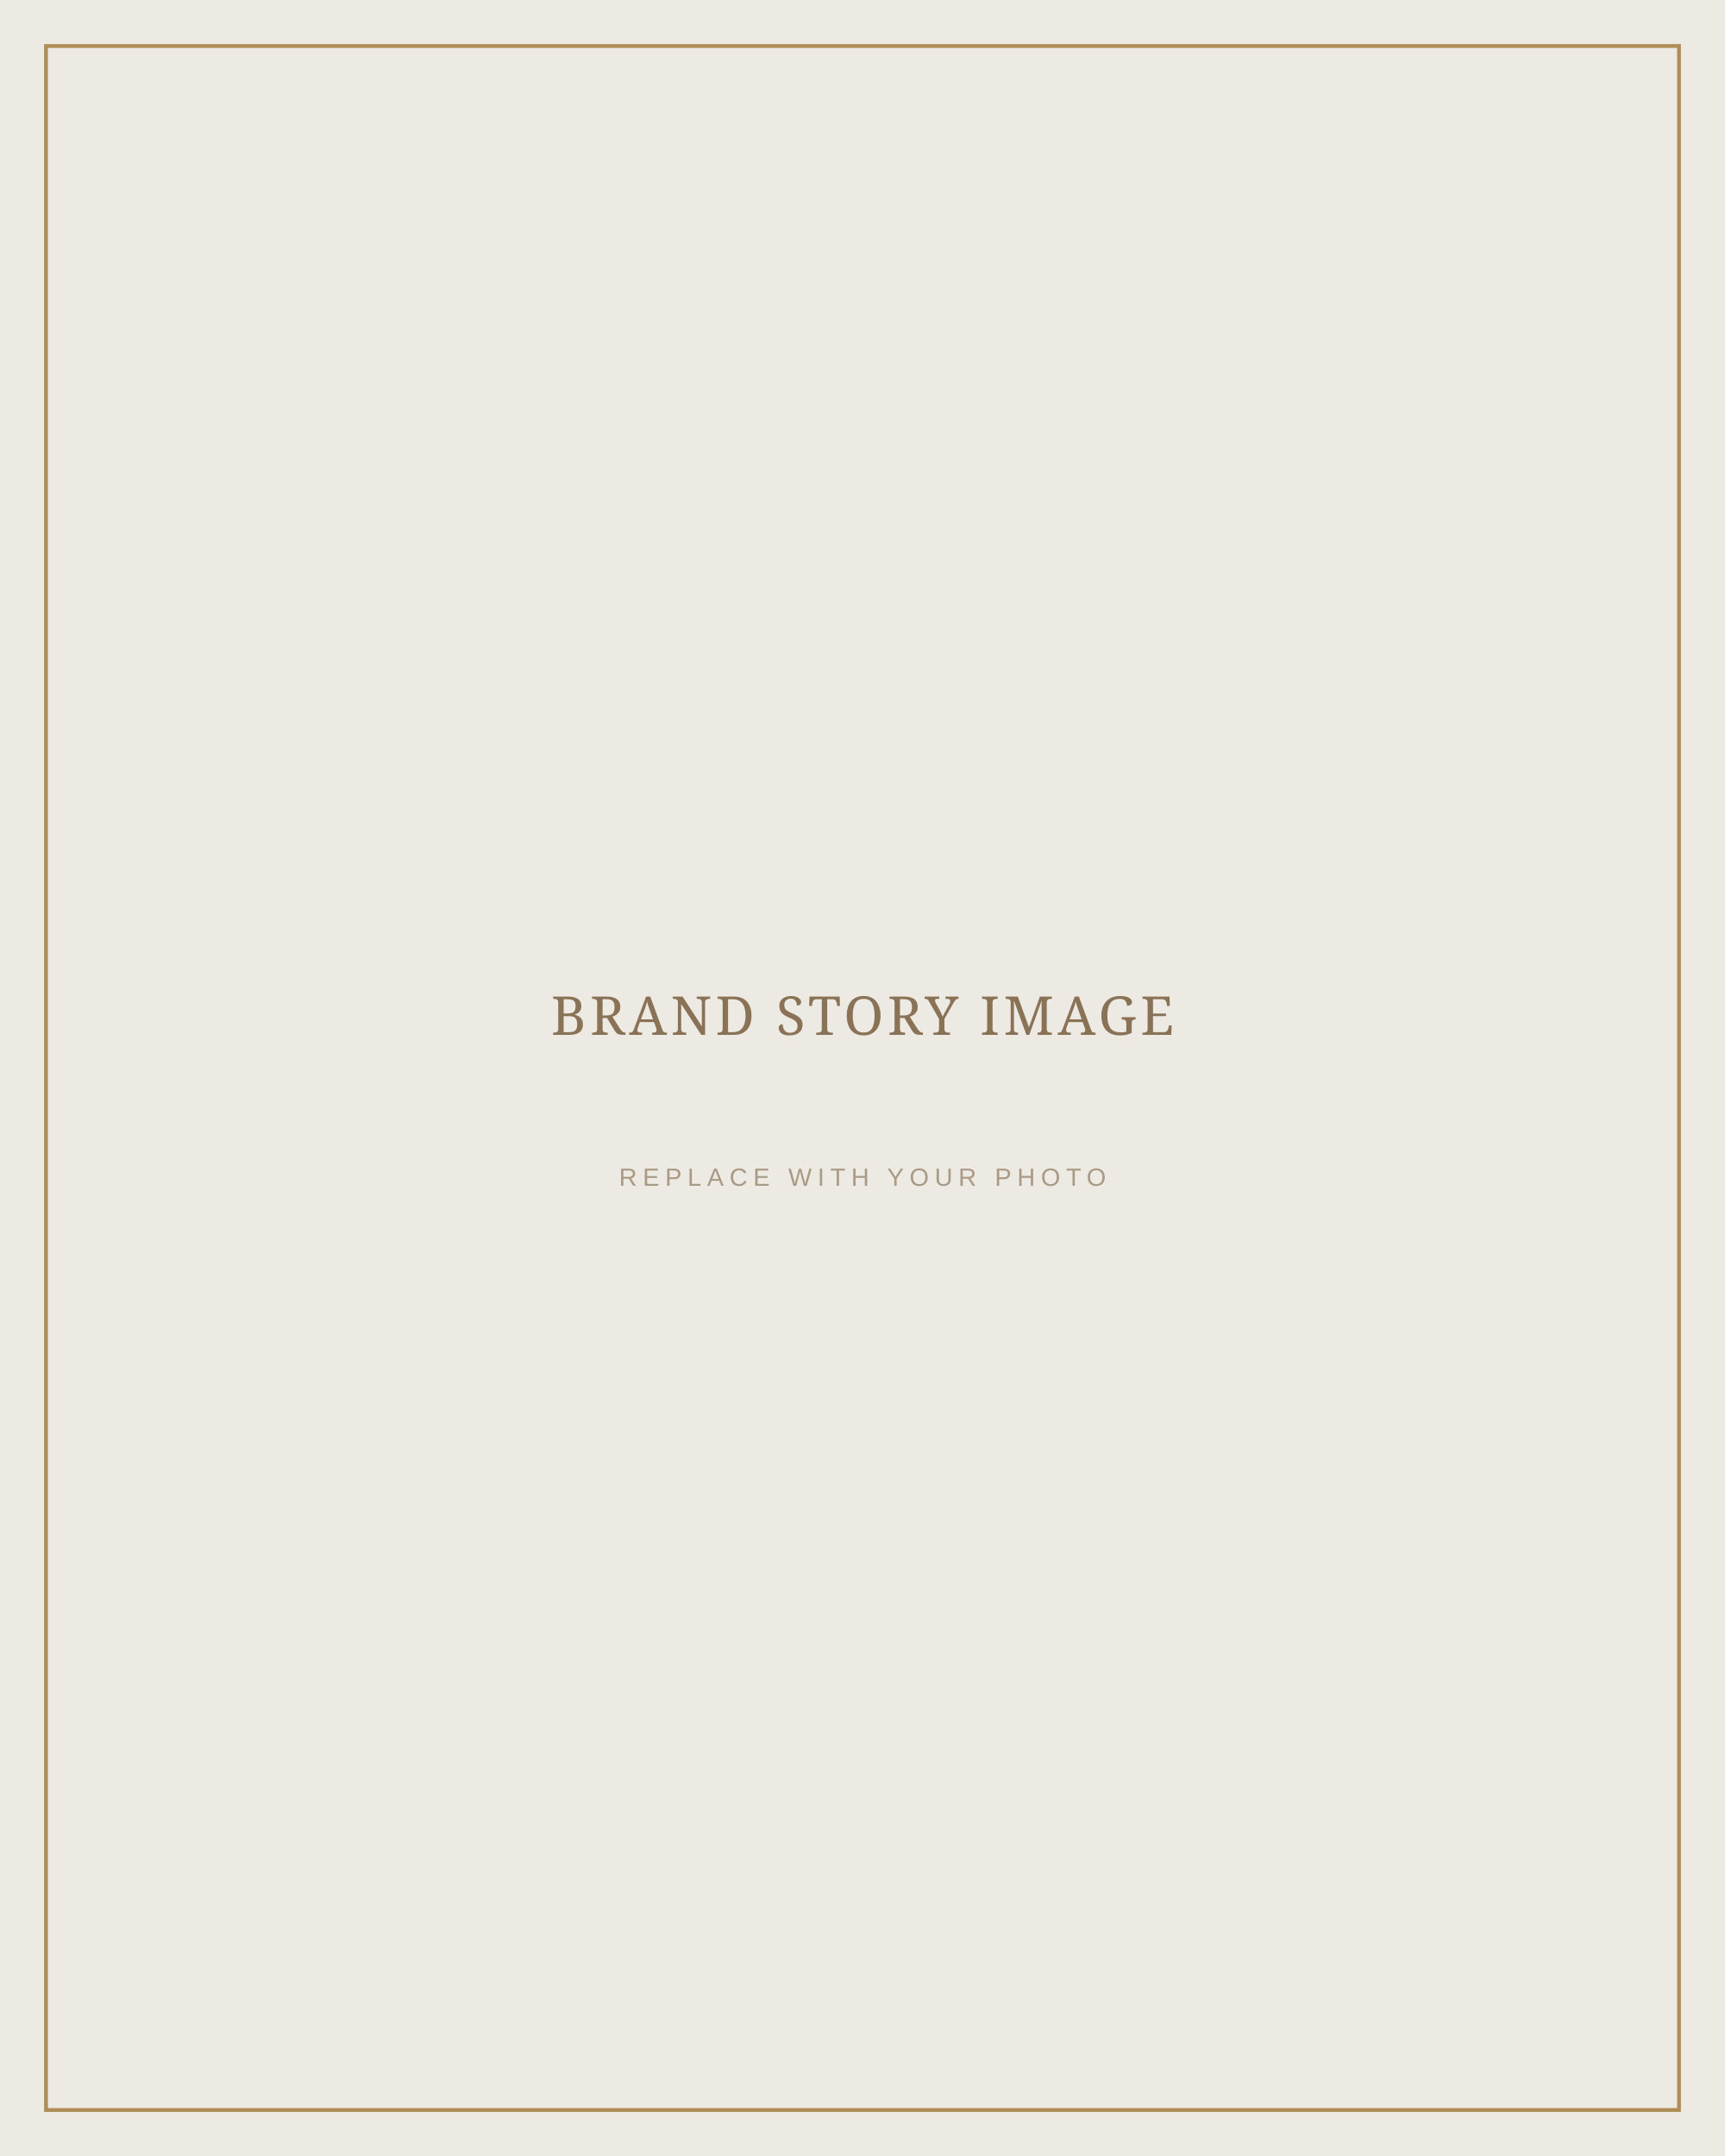
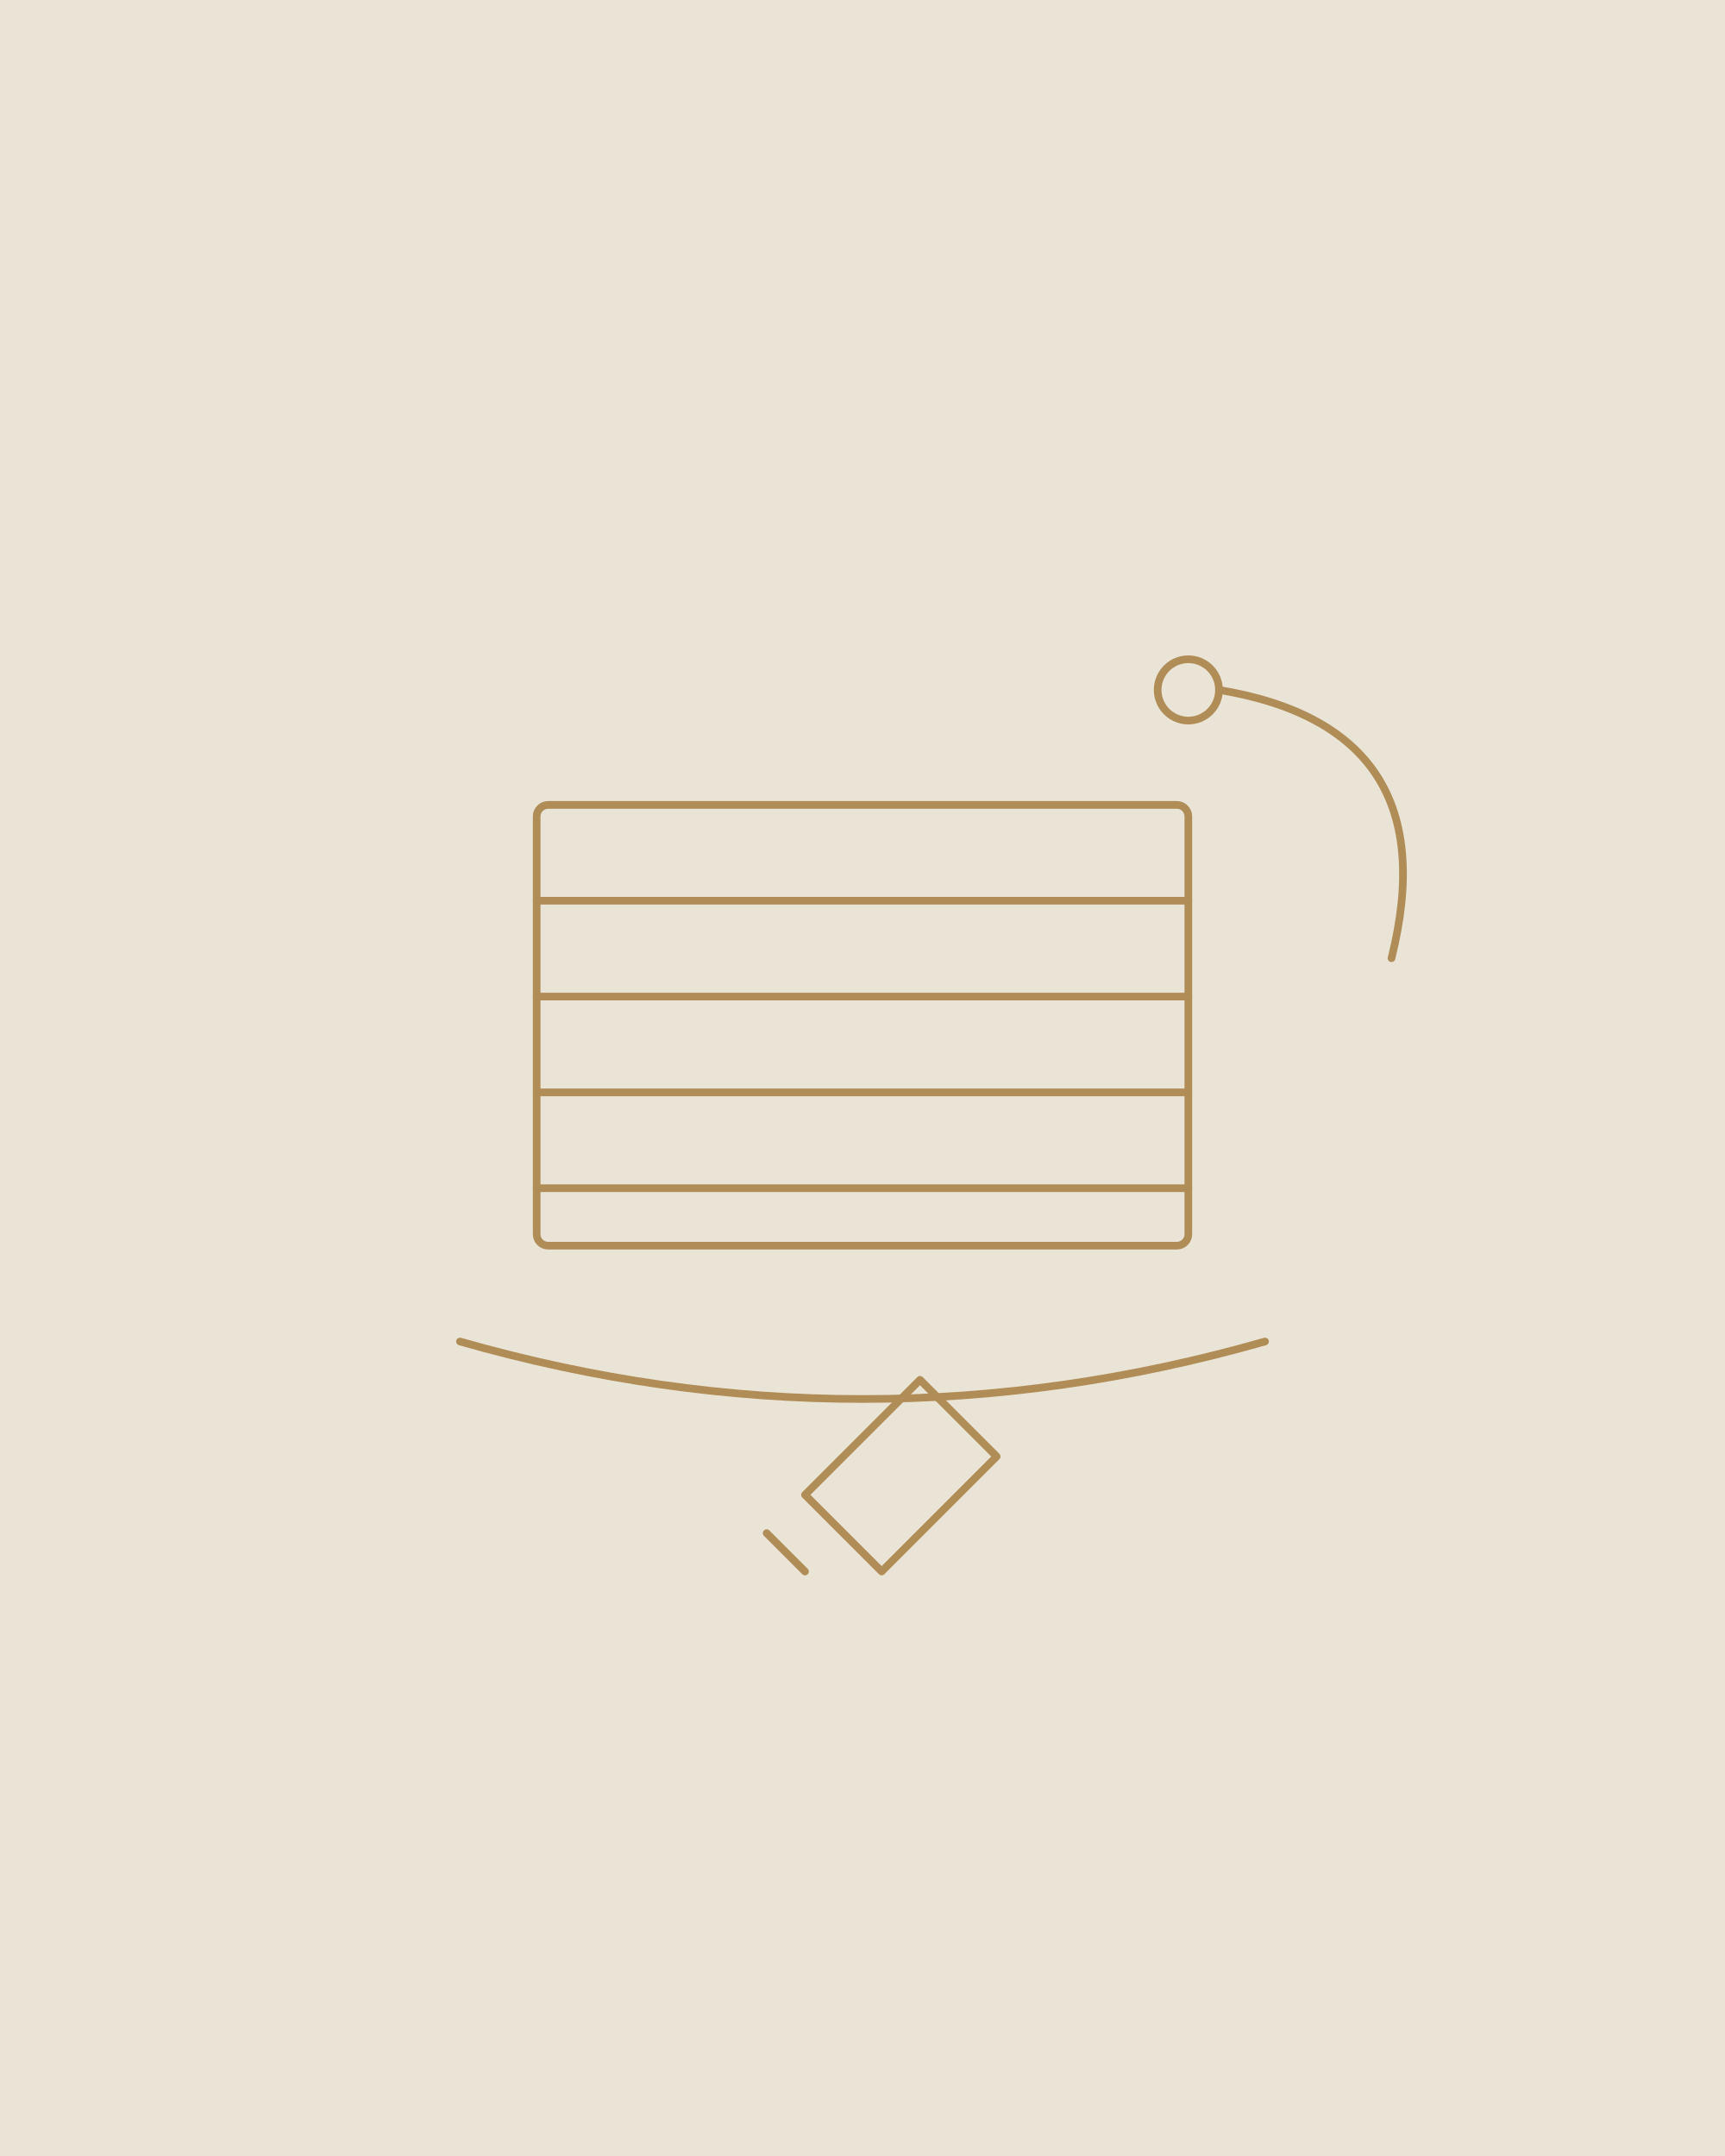
<svg xmlns="http://www.w3.org/2000/svg" viewBox="0 0 900 1125">
-   <rect width="900" height="1125" fill="#EDEAE3" />
-   <rect x="24" y="24" width="852" height="1077" fill="none" stroke="#B08D57" stroke-width="2" />
-   <text x="50%" y="48%" text-anchor="middle" font-family="Georgia, serif" font-size="28" fill="#8a7256" letter-spacing="2">BRAND STORY IMAGE</text>
-   <text x="50%" y="55%" text-anchor="middle" font-family="Arial" font-size="13" fill="#a99a86" letter-spacing="3">REPLACE WITH YOUR PHOTO</text>
+   <rect width="900" height="1125" fill="#EAE4D6" />
+   <g fill="none" stroke="#B08D57" stroke-width="4" stroke-linecap="round" stroke-linejoin="round">
+     <rect x="280" y="420" width="340" height="230" rx="6" />
+     <path d="M280 470 h340 M280 520 h340 M280 570 h340 M280 620 h340" />
+     <path d="M240 700 q210 60 420 0" />
+     <circle cx="620" cy="360" r="16" />
+     <path d="M636 360 q120 20 90 140" />
+     <path d="M420 780 l60 -60 40 40 -60 60 z M400 800 l20 20" />
+   </g>
</svg>
